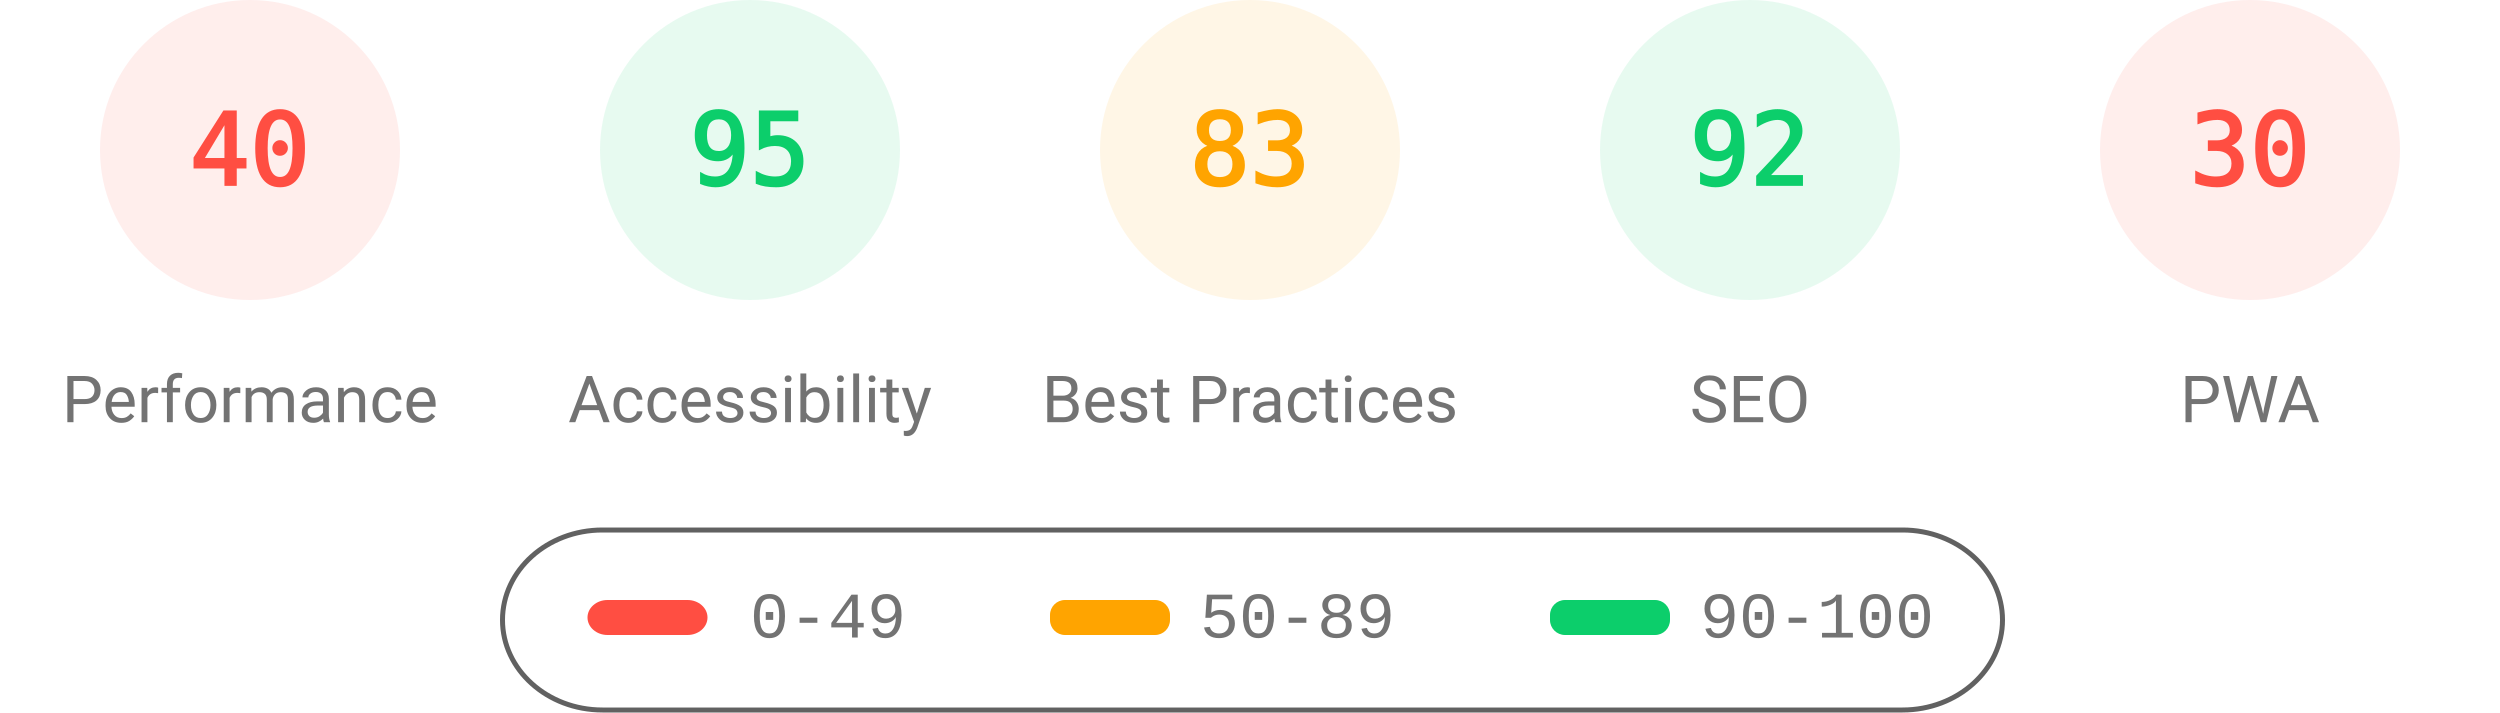
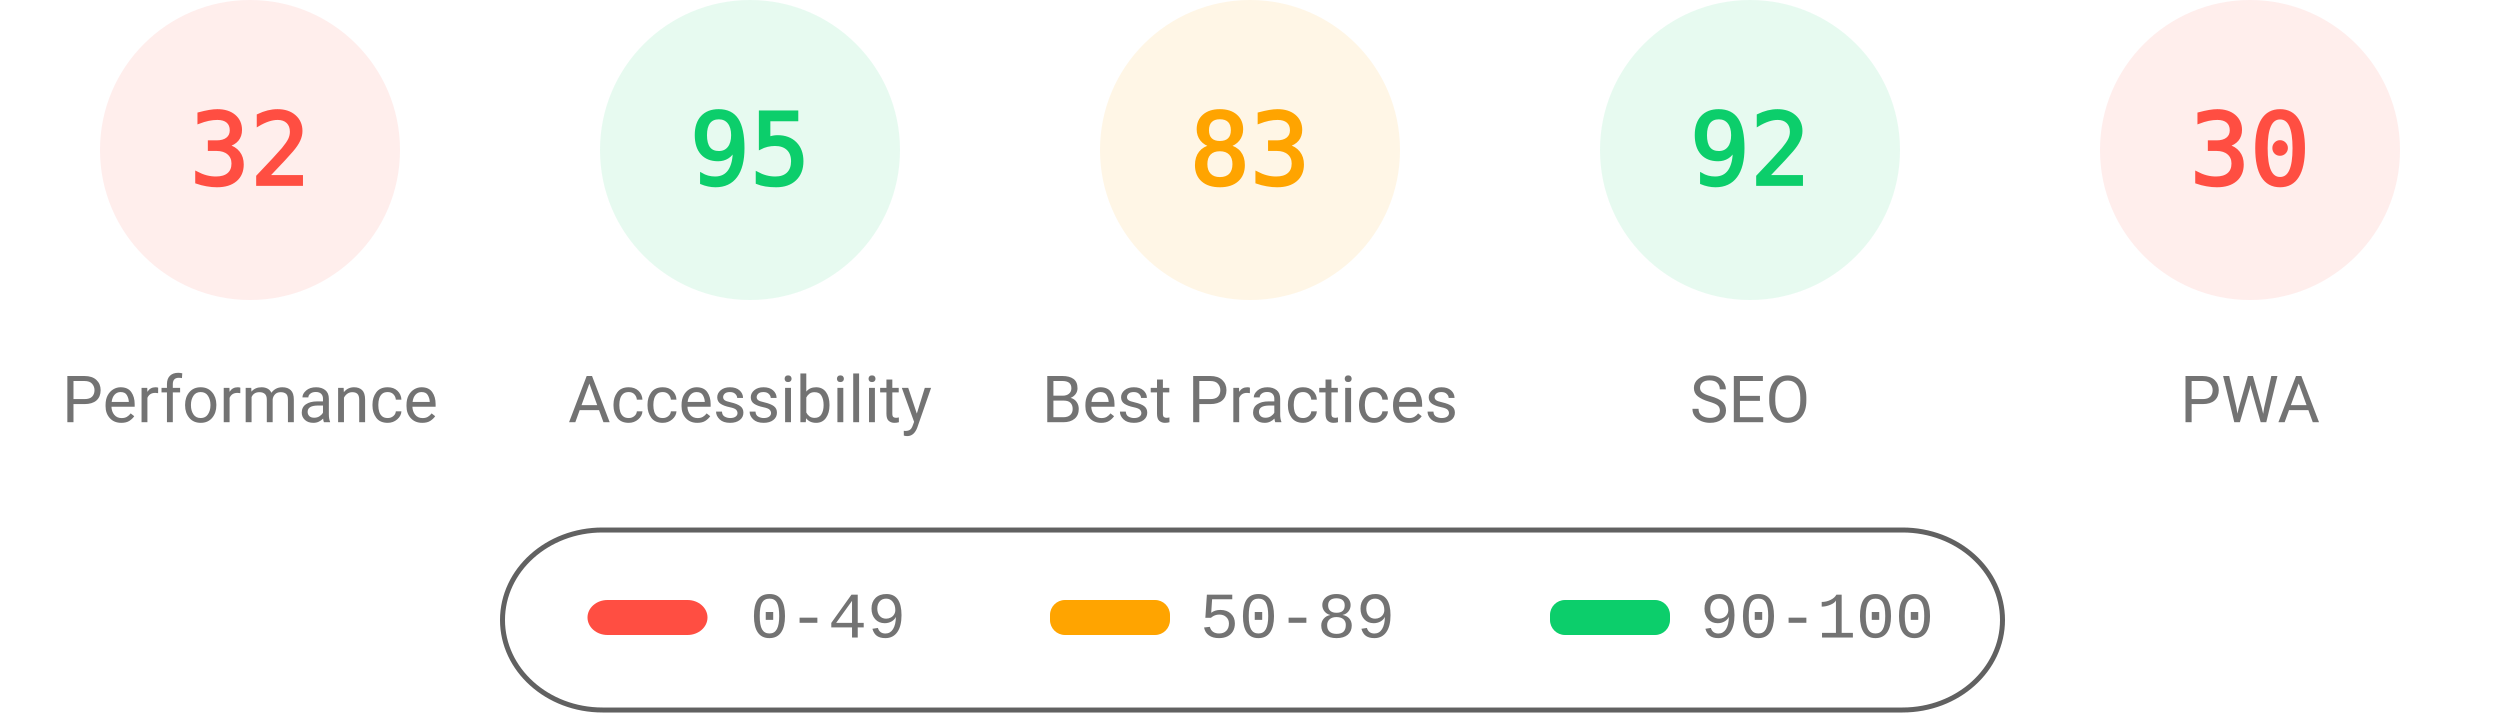
<svg xmlns="http://www.w3.org/2000/svg" fill="none" width="1000" height="285">
  <style>.gauge-base{opacity:.1}.gauge-arc{fill:none;animation-delay:250ms;stroke-linecap:round;transform:rotate(-90deg);transform-origin:100px 60px;animation:load-gauge 1s ease forwards}.guage-text{font-size:40px;font-family:monospace;text-align:center}.guage-red{color:#ff4e42;fill:#ff4e42;stroke:#ff4e42}.guage-orange{color:#ffa400;fill:#ffa400;stroke:#ffa400}.guage-green{color:#0cce6b;fill:#0cce6b;stroke:#0cce6b}.guage-undefined{color:#5c5c5c;fill:#5c5c5c;stroke:#5c5c5c}.guage-title{color:#737373;fill:#737373;stroke:none;font-size:26px;line-height:26px;font-family:Roboto,Halvetica,Arial,sans-serif}@keyframes load-gauge{from{stroke-dasharray:0 352.858}}</style>
  <svg class="guage-div guage-perf guage-red" viewBox="0 0 200 200" width="200" height="200">
    <circle class="gauge-base" r="56" cx="100" cy="60" stroke-width="8" />
-     <circle class="gauge-arc guage-arc-1" r="56" cx="100" cy="60" stroke-width="8" style="stroke-dasharray:140.743,351.858" />
-     <text class="guage-text" x="100" y="60" alignment-baseline="central" dominant-baseline="central" text-anchor="middle">40</text>
+     <circle class="gauge-arc guage-arc-1" r="56" cx="100" cy="60" stroke-width="8" style="stroke-dasharray:112.595,351.858" />
+     <text class="guage-text" x="100" y="60" alignment-baseline="central" dominant-baseline="central" text-anchor="middle">32</text>
    <text class="guage-title" x="100" y="160" alignment-baseline="central" dominant-baseline="central" text-anchor="middle">Performance</text>
  </svg>
  <svg class="guage-div guage-acc guage-green" viewBox="0 0 200 200" width="200" height="200" x="200">
    <circle class="gauge-base" r="56" cx="100" cy="60" stroke-width="8" />
    <circle class="gauge-arc guage-arc-2" r="56" cx="100" cy="60" stroke-width="8" style="stroke-dasharray:334.265,351.858" />
    <text class="guage-text" x="100" y="60" alignment-baseline="central" dominant-baseline="central" text-anchor="middle">95</text>
    <text class="guage-title" x="100" y="160" alignment-baseline="central" dominant-baseline="central" text-anchor="middle">Accessibility</text>
  </svg>
  <svg class="guage-div guage-best guage-orange" viewBox="0 0 200 200" width="200" height="200" x="400">
    <circle class="gauge-base" r="56" cx="100" cy="60" stroke-width="8" />
    <circle class="gauge-arc guage-arc-3" r="56" cx="100" cy="60" stroke-width="8" style="stroke-dasharray:292.042,351.858" />
    <text class="guage-text" x="100" y="60" alignment-baseline="central" dominant-baseline="central" text-anchor="middle">83</text>
    <text class="guage-title" x="100" y="160" alignment-baseline="central" dominant-baseline="central" text-anchor="middle">Best Practices</text>
  </svg>
  <svg class="guage-div guage-seo guage-green" viewBox="0 0 200 200" width="200" height="200" x="600">
    <circle class="gauge-base" r="56" cx="100" cy="60" stroke-width="8" />
    <circle class="gauge-arc guage-arc-4" r="56" cx="100" cy="60" stroke-width="8" style="stroke-dasharray:323.709,351.858" />
    <text class="guage-text" x="100" y="60" alignment-baseline="central" dominant-baseline="central" text-anchor="middle">92</text>
    <text class="guage-title" x="100" y="160" alignment-baseline="central" dominant-baseline="central" text-anchor="middle">SEO</text>
  </svg>
  <svg class="guage-div guage-pwa guage-red" viewBox="0 0 200 200" width="200" height="200" x="800">
    <circle class="gauge-base" r="56" cx="100" cy="60" stroke-width="8" />
    <circle class="gauge-arc guage-arc-4" r="56" cx="100" cy="60" stroke-width="8" style="stroke-dasharray:105.557,351.858" />
    <text class="guage-text" x="100" y="60" alignment-baseline="central" dominant-baseline="central" text-anchor="middle">30</text>
    <text class="guage-title" x="100" y="160" alignment-baseline="central" dominant-baseline="central" text-anchor="middle">PWA</text>
  </svg>
  <svg width="604" height="76" x="200" y="210">
    <path fill="none" id="canvas_background" d="M-1-1h604v80H-1z" />
    <rect fill-opacity="0" stroke="#616161" stroke-width="2" rx="40" id="svg_2" height="72" width="600" y="2" x="1" fill="#000" />
    <rect stroke="#000" rx="8" id="svg_3" height="14" width="48" y="30" x="35" stroke-opacity="null" stroke-width="0" fill="#ff4e42" />
    <rect stroke="#000" rx="6" id="svg_4" height="14" width="48" y="30" x="220" stroke-opacity="null" stroke-width="0" fill="#ffa400" />
    <rect stroke="#000" rx="6" id="svg_5" height="14" width="48" y="30" x="420" stroke-opacity="null" stroke-width="0" fill="#0cce6b" />
    <text xml:space="preserve" text-anchor="start" font-family="'Courier New', Courier, monospace" font-size="26" id="svg_6" y="45" x="100" stroke-opacity="null" stroke-width="0" stroke="#000" fill="#737373">0-49</text>
    <text xml:space="preserve" text-anchor="start" font-family="'Courier New', Courier, monospace" font-size="26" id="svg_7" y="45" x="280" stroke-opacity="null" stroke-width="0" stroke="#000" fill="#737373">50-89</text>
    <text xml:space="preserve" text-anchor="start" font-family="'Courier New', Courier, monospace" font-size="26" id="svg_8" y="45" x="480" stroke-opacity="null" stroke-width="0" stroke="#000" fill="#737373">90-100</text>
  </svg>
</svg>
